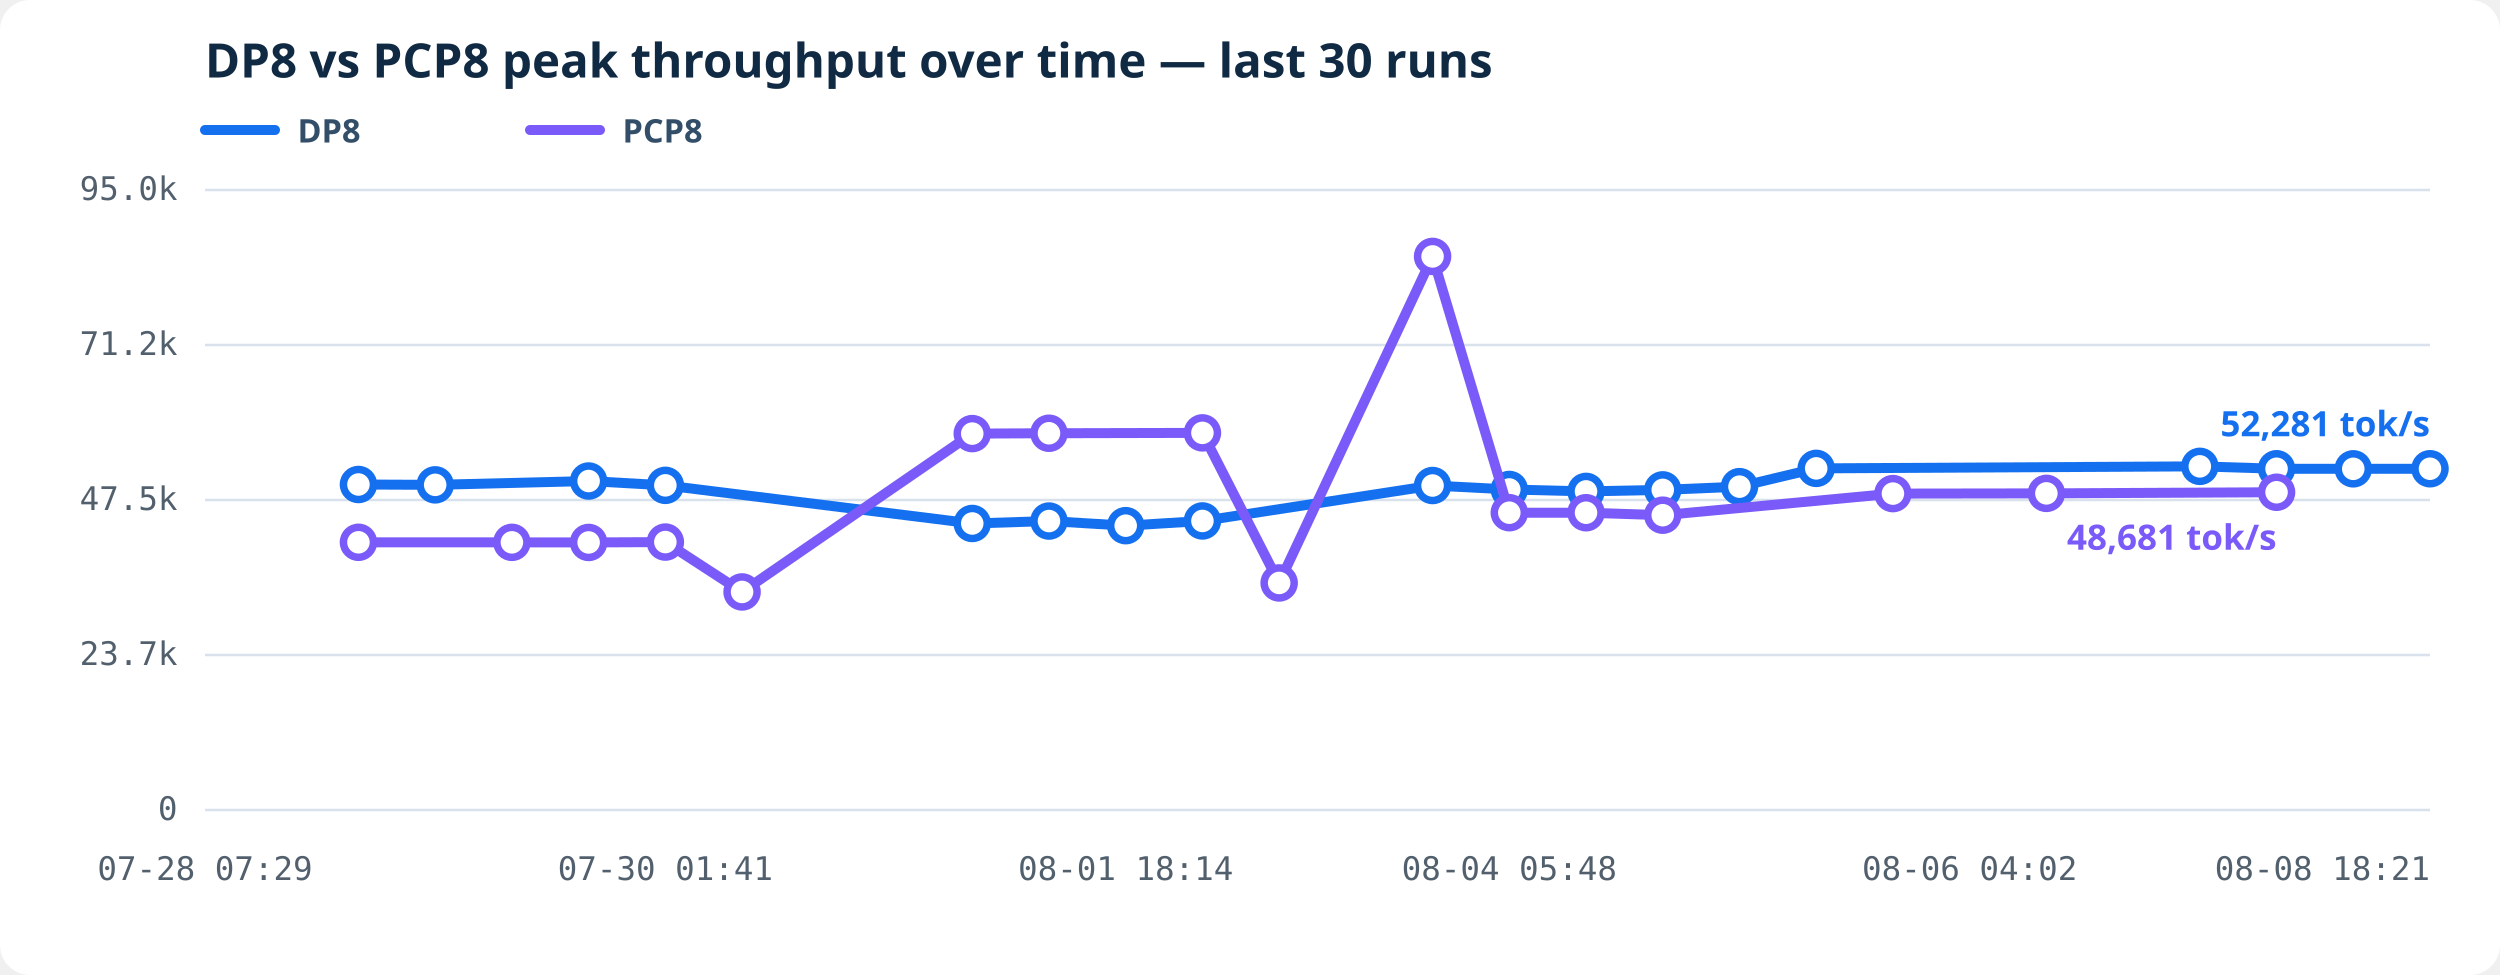
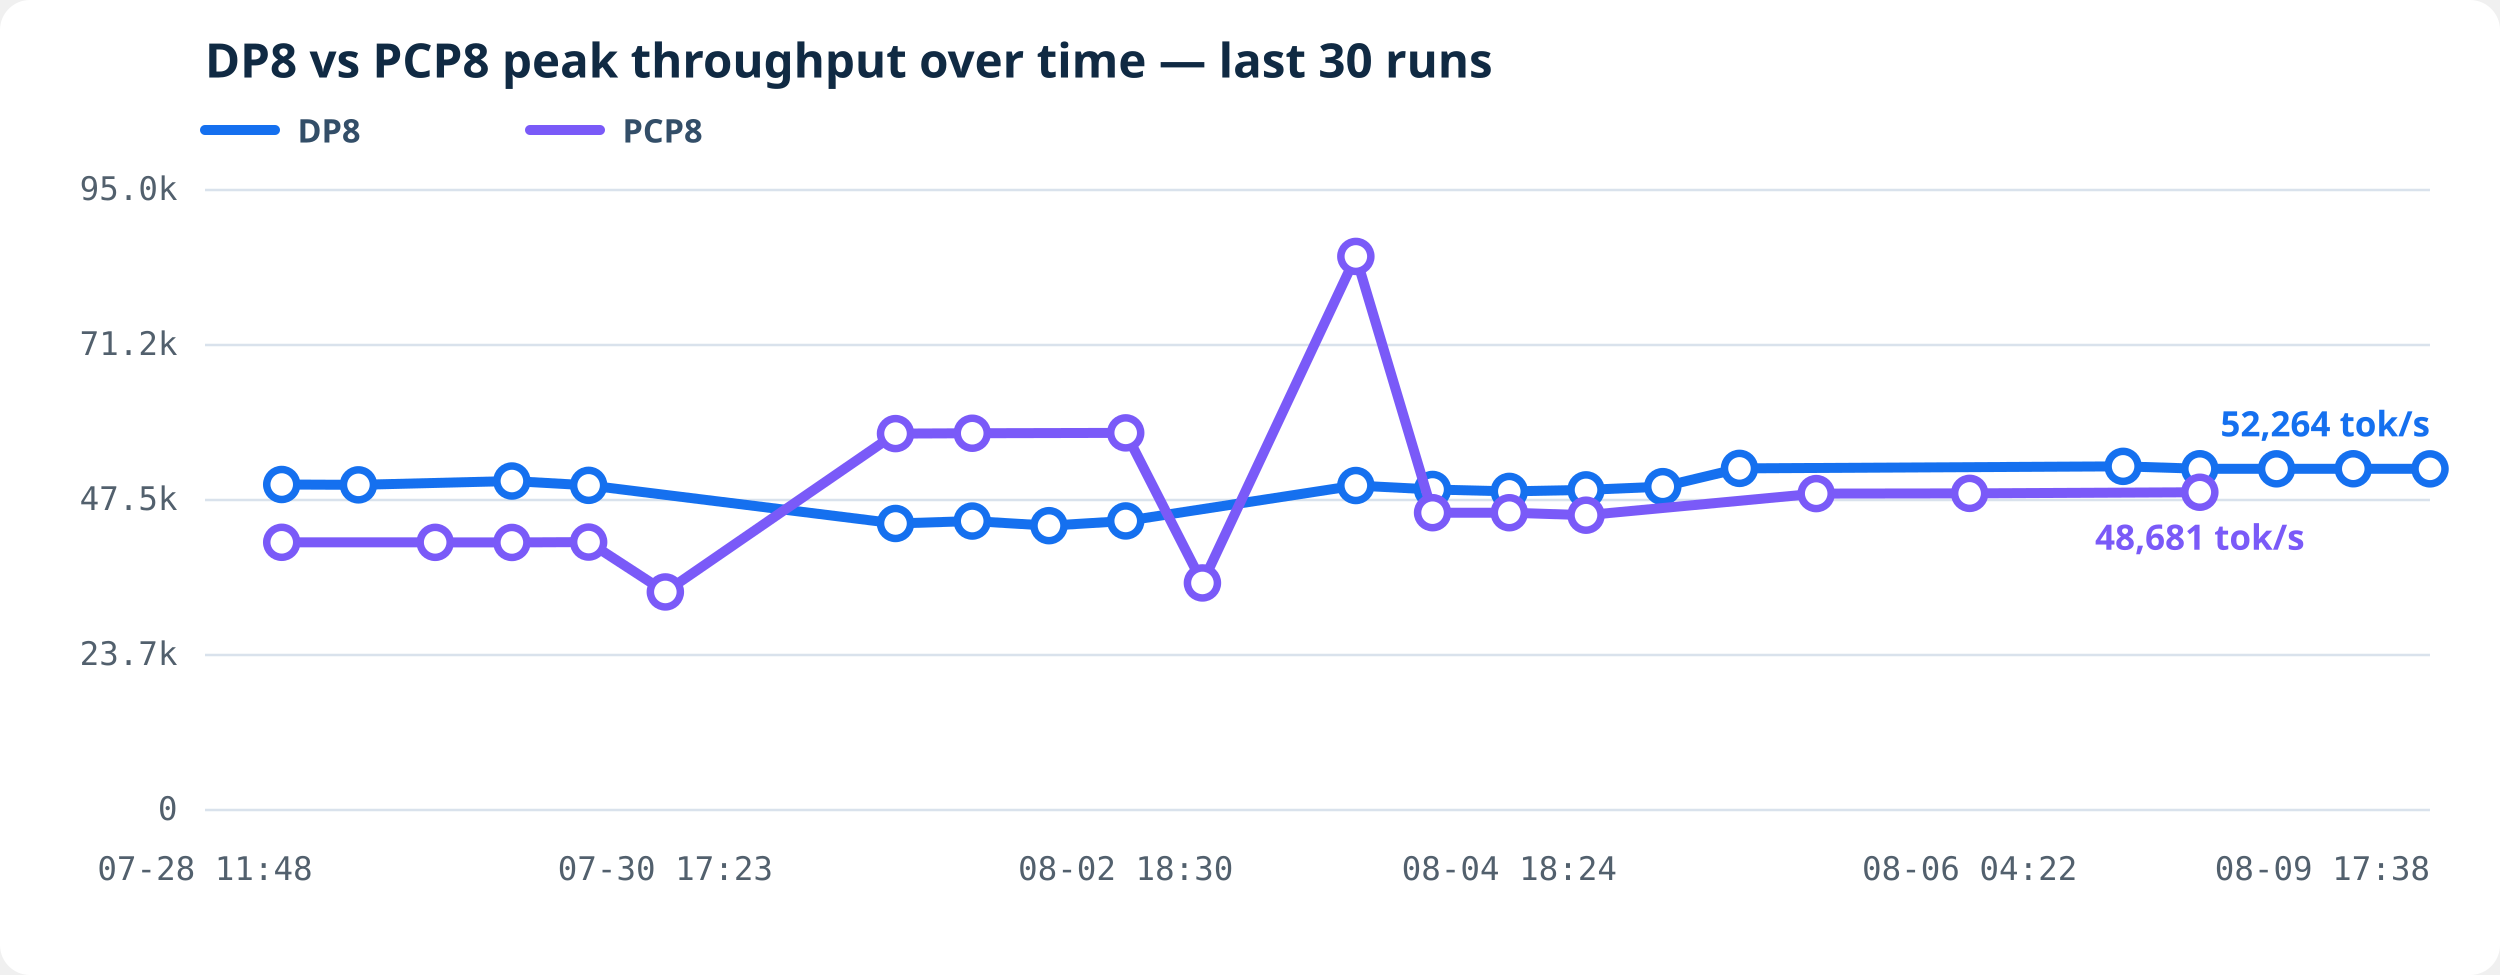
<svg xmlns="http://www.w3.org/2000/svg" viewBox="0 0 1000 390" role="img" aria-labelledby="history-title history-desc">
  <style>.bg{fill:#fff}.grid{stroke:#d9e2ec;stroke-width:1}.axis{fill:#52606d;font:13px ui-monospace,SFMono-Regular,Consolas,monospace}.heading{fill:#102a43;font:600 19px system-ui,sans-serif}.line{fill:none;stroke-width:4;stroke-linejoin:round;stroke-linecap:round}.dot{fill:#fff;stroke-width:3}.latest{stroke-width:3}.legend{fill:#334e68;font:600 13px system-ui,sans-serif}.value{font:600 14px system-ui,sans-serif}</style>
  <rect class="bg" width="1000" height="390" rx="12" />
  <text class="heading" x="82" y="31">DP8 vs PCP8 peak throughput over time — last 30 runs</text>
  <line x1="82" y1="52" x2="110" y2="52" stroke="#1570ef" stroke-width="4" stroke-linecap="round" />
  <text class="legend" x="119" y="57">DP8</text>
  <line x1="212" y1="52" x2="240" y2="52" stroke="#7a5af8" stroke-width="4" stroke-linecap="round" />
  <text class="legend" x="249" y="57">PCP8</text>
  <line class="grid" x1="82" y1="324.00" x2="972" y2="324.00" />
  <text class="axis" text-anchor="end" x="71" y="328.00">0</text>
  <line class="grid" x1="82" y1="262.00" x2="972" y2="262.00" />
  <text class="axis" text-anchor="end" x="71" y="266.00">23.7k</text>
  <line class="grid" x1="82" y1="200.00" x2="972" y2="200.00" />
  <text class="axis" text-anchor="end" x="71" y="204.00">47.5k</text>
  <line class="grid" x1="82" y1="138.00" x2="972" y2="138.00" />
  <text class="axis" text-anchor="end" x="71" y="142.00">71.2k</text>
  <line class="grid" x1="82" y1="76.00" x2="972" y2="76.00" />
  <text class="axis" text-anchor="end" x="71" y="80.00">95.0k</text>
-   <text class="axis" text-anchor="middle" x="82.00" y="352">07-28 07:29</text>
-   <text class="axis" text-anchor="middle" x="266.14" y="352">07-30 01:41</text>
-   <text class="axis" text-anchor="middle" x="450.28" y="352">08-01 18:14</text>
-   <text class="axis" text-anchor="middle" x="603.72" y="352">08-04 05:48</text>
-   <text class="axis" text-anchor="middle" x="787.86" y="352">08-06 04:02</text>
-   <text class="axis" text-anchor="end" x="972.00" y="352">08-08 18:21</text>
-   <polyline class="line" stroke="#1570ef" points="143.38,193.80 174.07,193.94 235.45,192.41 266.14,194.14 388.90,209.39 419.59,208.42 450.28,210.27 480.97,208.38 573.03,194.21 603.72,195.79 634.41,196.56 665.10,195.95 695.79,194.66 726.48,187.35 879.93,186.54 910.62,187.50 941.31,187.53 972.00,187.50" />
-   <circle class="dot" fill="#fff" stroke="#1570ef" cx="143.38" cy="193.80" r="6" />
-   <circle class="dot" fill="#fff" stroke="#1570ef" cx="174.07" cy="193.94" r="6" />
-   <circle class="dot" fill="#fff" stroke="#1570ef" cx="235.45" cy="192.41" r="6" />
-   <circle class="dot" fill="#fff" stroke="#1570ef" cx="266.14" cy="194.14" r="6" />
-   <circle class="dot" fill="#fff" stroke="#1570ef" cx="388.90" cy="209.39" r="6" />
-   <circle class="dot" fill="#fff" stroke="#1570ef" cx="419.59" cy="208.42" r="6" />
-   <circle class="dot" fill="#fff" stroke="#1570ef" cx="450.28" cy="210.27" r="6" />
-   <circle class="dot" fill="#fff" stroke="#1570ef" cx="480.97" cy="208.38" r="6" />
-   <circle class="dot" fill="#fff" stroke="#1570ef" cx="573.03" cy="194.21" r="6" />
-   <circle class="dot" fill="#fff" stroke="#1570ef" cx="603.72" cy="195.79" r="6" />
-   <circle class="dot" fill="#fff" stroke="#1570ef" cx="634.41" cy="196.56" r="6" />
-   <circle class="dot" fill="#fff" stroke="#1570ef" cx="665.10" cy="195.95" r="6" />
-   <circle class="dot" fill="#fff" stroke="#1570ef" cx="695.79" cy="194.66" r="6" />
-   <circle class="dot" fill="#fff" stroke="#1570ef" cx="726.48" cy="187.35" r="6" />
-   <circle class="dot" fill="#fff" stroke="#1570ef" cx="879.93" cy="186.54" r="6" />
-   <circle class="dot" fill="#fff" stroke="#1570ef" cx="910.62" cy="187.50" r="6" />
-   <circle class="dot" fill="#fff" stroke="#1570ef" cx="941.31" cy="187.53" r="6" />
-   <circle class="dot latest" fill="#1570ef" stroke="#1570ef" cx="972.00" cy="187.50" r="6" />
-   <text class="value" fill="#1570ef" text-anchor="end" x="972.00" y="174.50">52,281 tok/s</text>
-   <polyline class="line" stroke="#7a5af8" points="143.38,216.92 204.76,216.94 235.45,216.98 266.14,216.83 296.83,236.78 388.90,173.44 419.59,173.30 480.97,173.15 511.66,233.18 573.03,102.57 603.72,205.08 634.41,205.09 665.10,206.08 757.17,197.44 818.55,197.35 910.62,196.90" />
-   <circle class="dot" fill="#fff" stroke="#7a5af8" cx="143.38" cy="216.92" r="6" />
-   <circle class="dot" fill="#fff" stroke="#7a5af8" cx="204.76" cy="216.94" r="6" />
-   <circle class="dot" fill="#fff" stroke="#7a5af8" cx="235.45" cy="216.98" r="6" />
-   <circle class="dot" fill="#fff" stroke="#7a5af8" cx="266.14" cy="216.83" r="6" />
-   <circle class="dot" fill="#fff" stroke="#7a5af8" cx="296.83" cy="236.78" r="6" />
-   <circle class="dot" fill="#fff" stroke="#7a5af8" cx="388.90" cy="173.44" r="6" />
-   <circle class="dot" fill="#fff" stroke="#7a5af8" cx="419.59" cy="173.30" r="6" />
-   <circle class="dot" fill="#fff" stroke="#7a5af8" cx="480.97" cy="173.15" r="6" />
-   <circle class="dot" fill="#fff" stroke="#7a5af8" cx="511.66" cy="233.18" r="6" />
-   <circle class="dot" fill="#fff" stroke="#7a5af8" cx="573.03" cy="102.57" r="6" />
-   <circle class="dot" fill="#fff" stroke="#7a5af8" cx="603.72" cy="205.08" r="6" />
-   <circle class="dot" fill="#fff" stroke="#7a5af8" cx="634.41" cy="205.09" r="6" />
-   <circle class="dot" fill="#fff" stroke="#7a5af8" cx="665.10" cy="206.08" r="6" />
-   <circle class="dot" fill="#fff" stroke="#7a5af8" cx="757.17" cy="197.44" r="6" />
-   <circle class="dot" fill="#fff" stroke="#7a5af8" cx="818.55" cy="197.35" r="6" />
-   <circle class="dot latest" fill="#7a5af8" stroke="#7a5af8" cx="910.62" cy="196.90" r="6" />
-   <text class="value" fill="#7a5af8" text-anchor="end" x="910.62" y="219.90">48,681 tok/s</text>
+   <text class="axis" text-anchor="middle" x="82.00" y="352">07-28 11:48</text>
+   <text class="axis" text-anchor="middle" x="266.14" y="352">07-30 17:23</text>
+   <text class="axis" text-anchor="middle" x="450.28" y="352">08-02 18:30</text>
+   <text class="axis" text-anchor="middle" x="603.72" y="352">08-04 18:24</text>
+   <text class="axis" text-anchor="middle" x="787.86" y="352">08-06 04:22</text>
+   <text class="axis" text-anchor="end" x="972.00" y="352">08-09 17:38</text>
+   <polyline class="line" stroke="#1570ef" points="112.69,193.80 143.38,193.94 204.76,192.41 235.45,194.14 358.21,209.39 388.90,208.42 419.59,210.27 450.28,208.38 542.34,194.21 573.03,195.79 603.72,196.56 634.41,195.95 665.10,194.66 695.79,187.35 849.24,186.54 879.93,187.50 910.62,187.53 941.31,187.50 972.00,187.54" />
+   <circle class="dot" fill="#fff" stroke="#1570ef" cx="112.69" cy="193.80" r="6" />
+   <circle class="dot" fill="#fff" stroke="#1570ef" cx="143.38" cy="193.94" r="6" />
+   <circle class="dot" fill="#fff" stroke="#1570ef" cx="204.76" cy="192.41" r="6" />
+   <circle class="dot" fill="#fff" stroke="#1570ef" cx="235.45" cy="194.14" r="6" />
+   <circle class="dot" fill="#fff" stroke="#1570ef" cx="358.21" cy="209.39" r="6" />
+   <circle class="dot" fill="#fff" stroke="#1570ef" cx="388.90" cy="208.42" r="6" />
+   <circle class="dot" fill="#fff" stroke="#1570ef" cx="419.59" cy="210.27" r="6" />
+   <circle class="dot" fill="#fff" stroke="#1570ef" cx="450.28" cy="208.38" r="6" />
+   <circle class="dot" fill="#fff" stroke="#1570ef" cx="542.34" cy="194.21" r="6" />
+   <circle class="dot" fill="#fff" stroke="#1570ef" cx="573.03" cy="195.79" r="6" />
+   <circle class="dot" fill="#fff" stroke="#1570ef" cx="603.72" cy="196.56" r="6" />
+   <circle class="dot" fill="#fff" stroke="#1570ef" cx="634.41" cy="195.95" r="6" />
+   <circle class="dot" fill="#fff" stroke="#1570ef" cx="665.10" cy="194.66" r="6" />
+   <circle class="dot" fill="#fff" stroke="#1570ef" cx="695.79" cy="187.35" r="6" />
+   <circle class="dot" fill="#fff" stroke="#1570ef" cx="849.24" cy="186.54" r="6" />
+   <circle class="dot" fill="#fff" stroke="#1570ef" cx="879.93" cy="187.50" r="6" />
+   <circle class="dot" fill="#fff" stroke="#1570ef" cx="910.62" cy="187.53" r="6" />
+   <circle class="dot" fill="#fff" stroke="#1570ef" cx="941.31" cy="187.50" r="6" />
+   <circle class="dot latest" fill="#1570ef" stroke="#1570ef" cx="972.00" cy="187.54" r="6" />
+   <text class="value" fill="#1570ef" text-anchor="end" x="972.00" y="174.54">52,264 tok/s</text>
+   <polyline class="line" stroke="#7a5af8" points="112.69,216.92 174.07,216.94 204.76,216.98 235.45,216.83 266.14,236.78 358.21,173.44 388.90,173.30 450.28,173.15 480.97,233.18 542.34,102.57 573.03,205.08 603.72,205.09 634.41,206.08 726.48,197.44 787.86,197.35 879.93,196.90" />
+   <circle class="dot" fill="#fff" stroke="#7a5af8" cx="112.69" cy="216.92" r="6" />
+   <circle class="dot" fill="#fff" stroke="#7a5af8" cx="174.07" cy="216.94" r="6" />
+   <circle class="dot" fill="#fff" stroke="#7a5af8" cx="204.76" cy="216.98" r="6" />
+   <circle class="dot" fill="#fff" stroke="#7a5af8" cx="235.45" cy="216.83" r="6" />
+   <circle class="dot" fill="#fff" stroke="#7a5af8" cx="266.14" cy="236.78" r="6" />
+   <circle class="dot" fill="#fff" stroke="#7a5af8" cx="358.21" cy="173.44" r="6" />
+   <circle class="dot" fill="#fff" stroke="#7a5af8" cx="388.90" cy="173.30" r="6" />
+   <circle class="dot" fill="#fff" stroke="#7a5af8" cx="450.28" cy="173.15" r="6" />
+   <circle class="dot" fill="#fff" stroke="#7a5af8" cx="480.97" cy="233.18" r="6" />
+   <circle class="dot" fill="#fff" stroke="#7a5af8" cx="542.34" cy="102.57" r="6" />
+   <circle class="dot" fill="#fff" stroke="#7a5af8" cx="573.03" cy="205.08" r="6" />
+   <circle class="dot" fill="#fff" stroke="#7a5af8" cx="603.72" cy="205.09" r="6" />
+   <circle class="dot" fill="#fff" stroke="#7a5af8" cx="634.41" cy="206.08" r="6" />
+   <circle class="dot" fill="#fff" stroke="#7a5af8" cx="726.48" cy="197.44" r="6" />
+   <circle class="dot" fill="#fff" stroke="#7a5af8" cx="787.86" cy="197.35" r="6" />
+   <circle class="dot latest" fill="#7a5af8" stroke="#7a5af8" cx="879.93" cy="196.90" r="6" />
+   <text class="value" fill="#7a5af8" text-anchor="middle" x="879.93" y="219.90">48,681 tok/s</text>
</svg>
